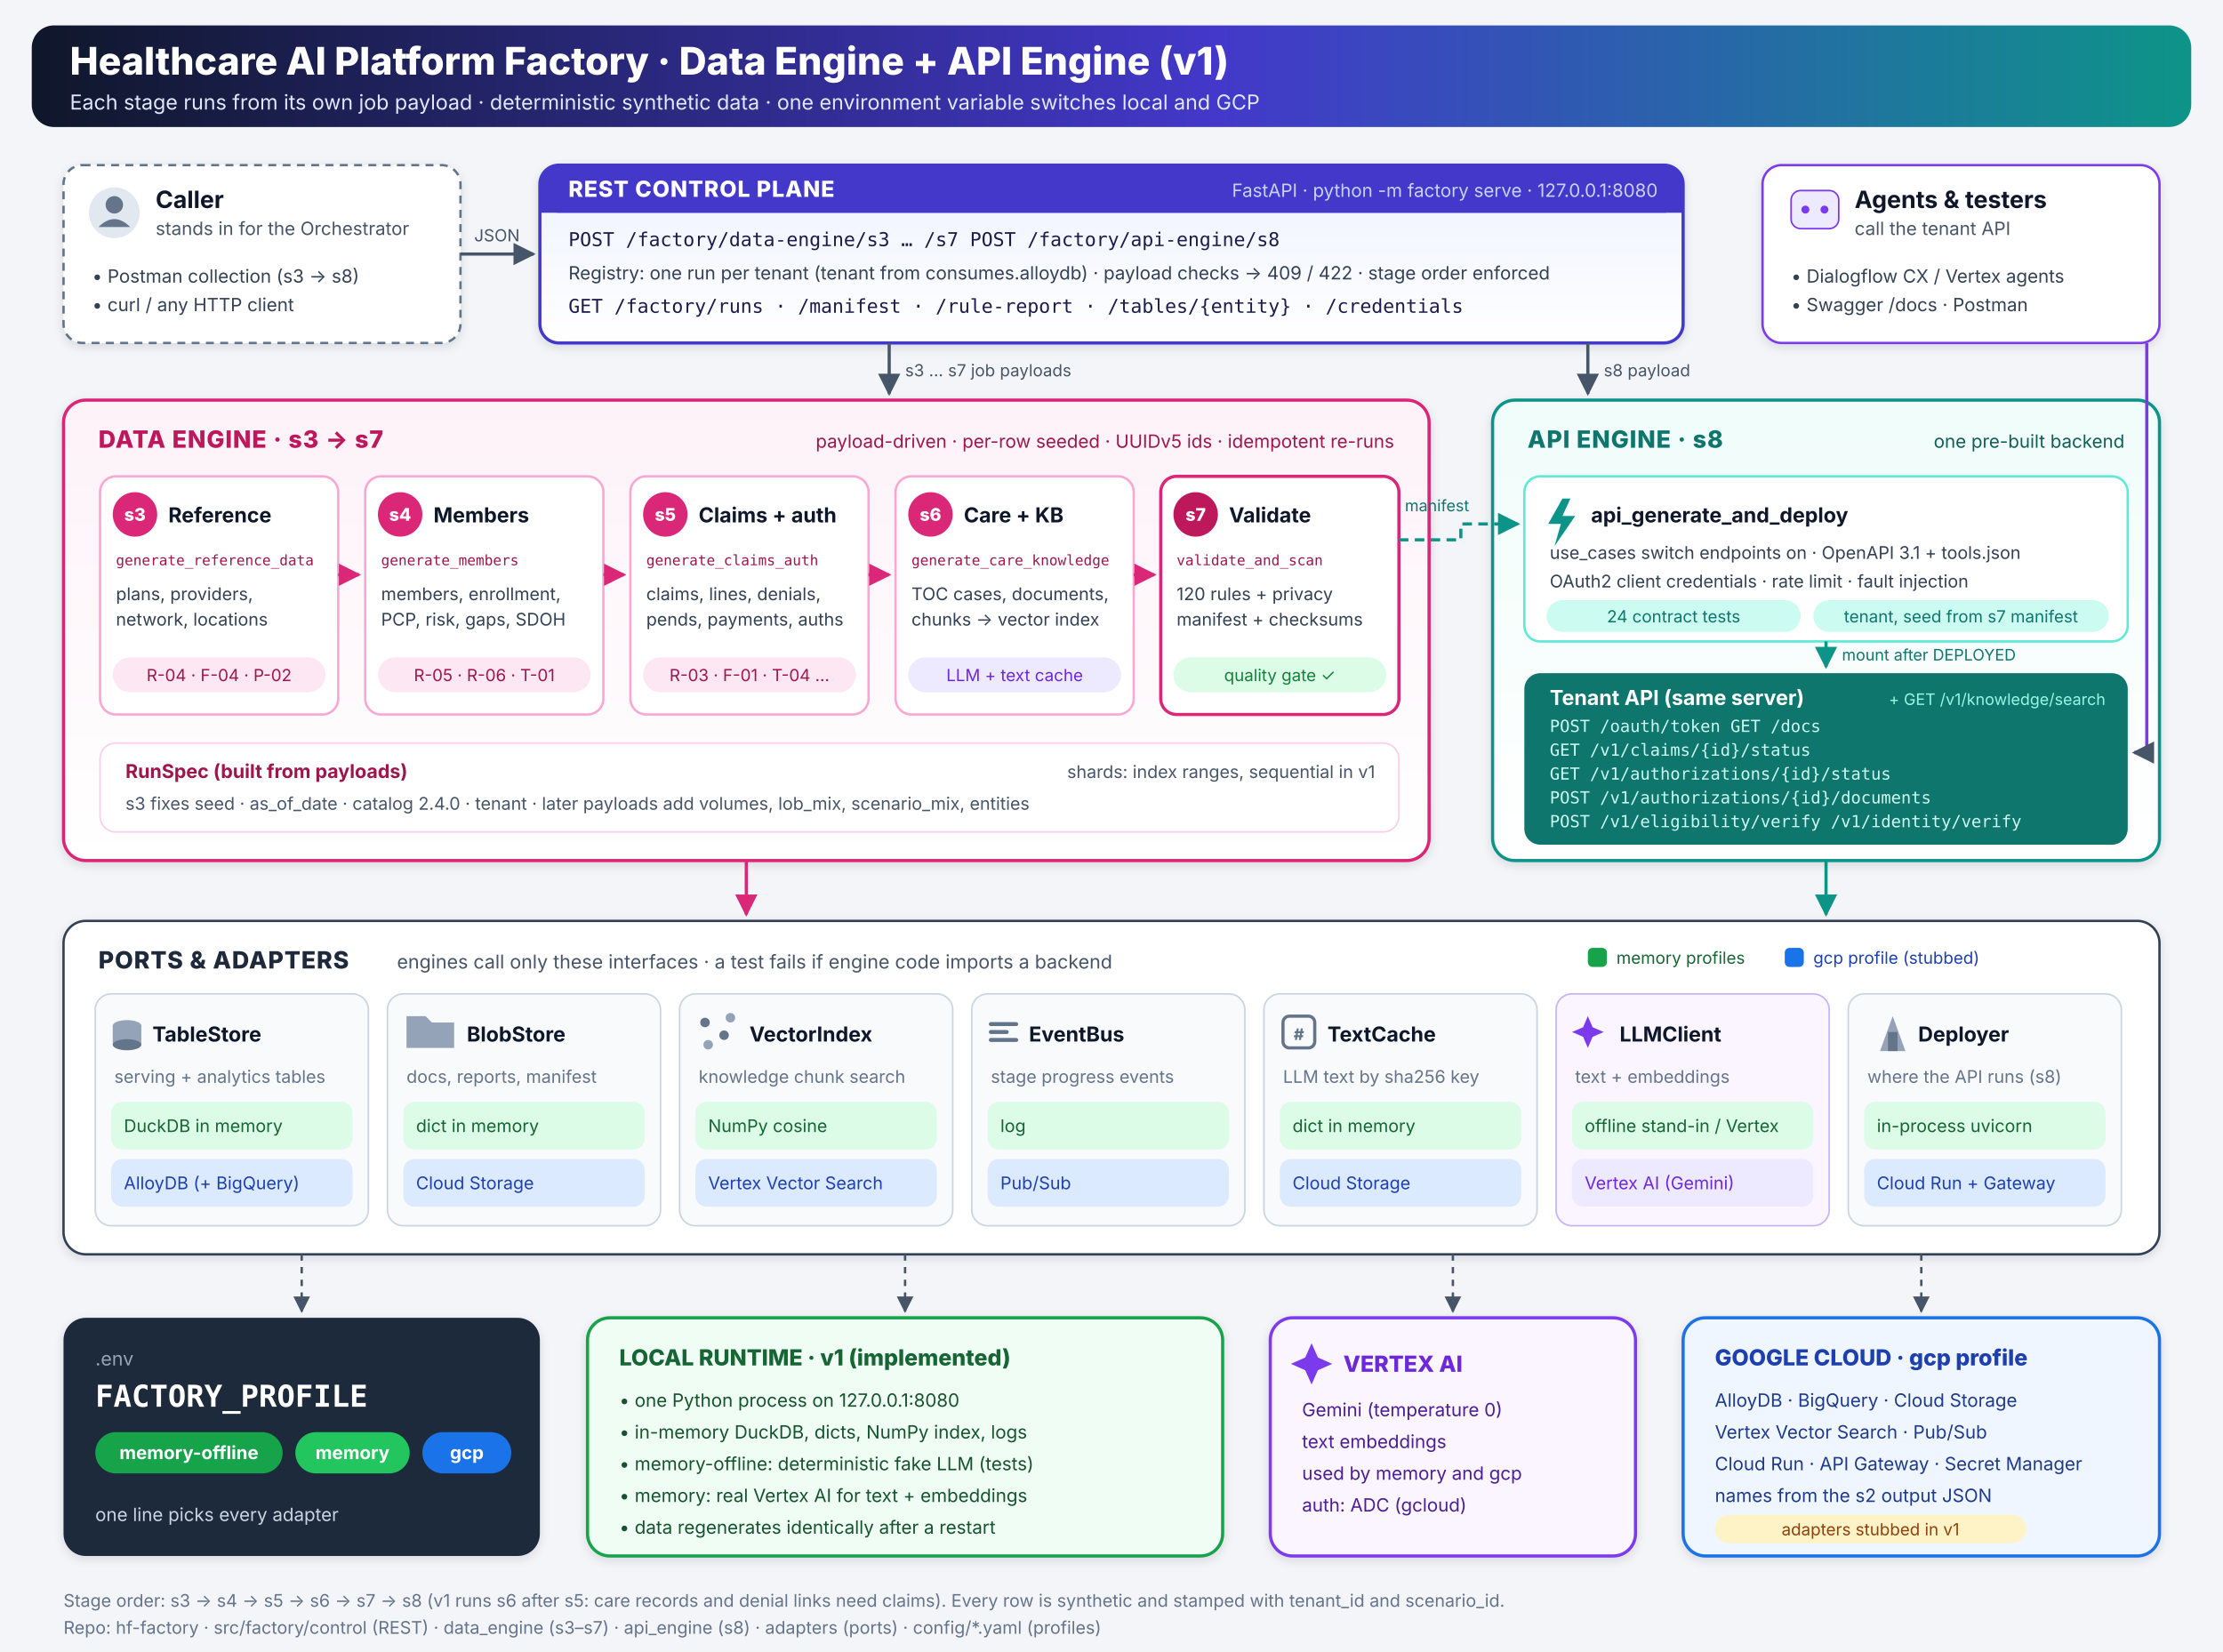
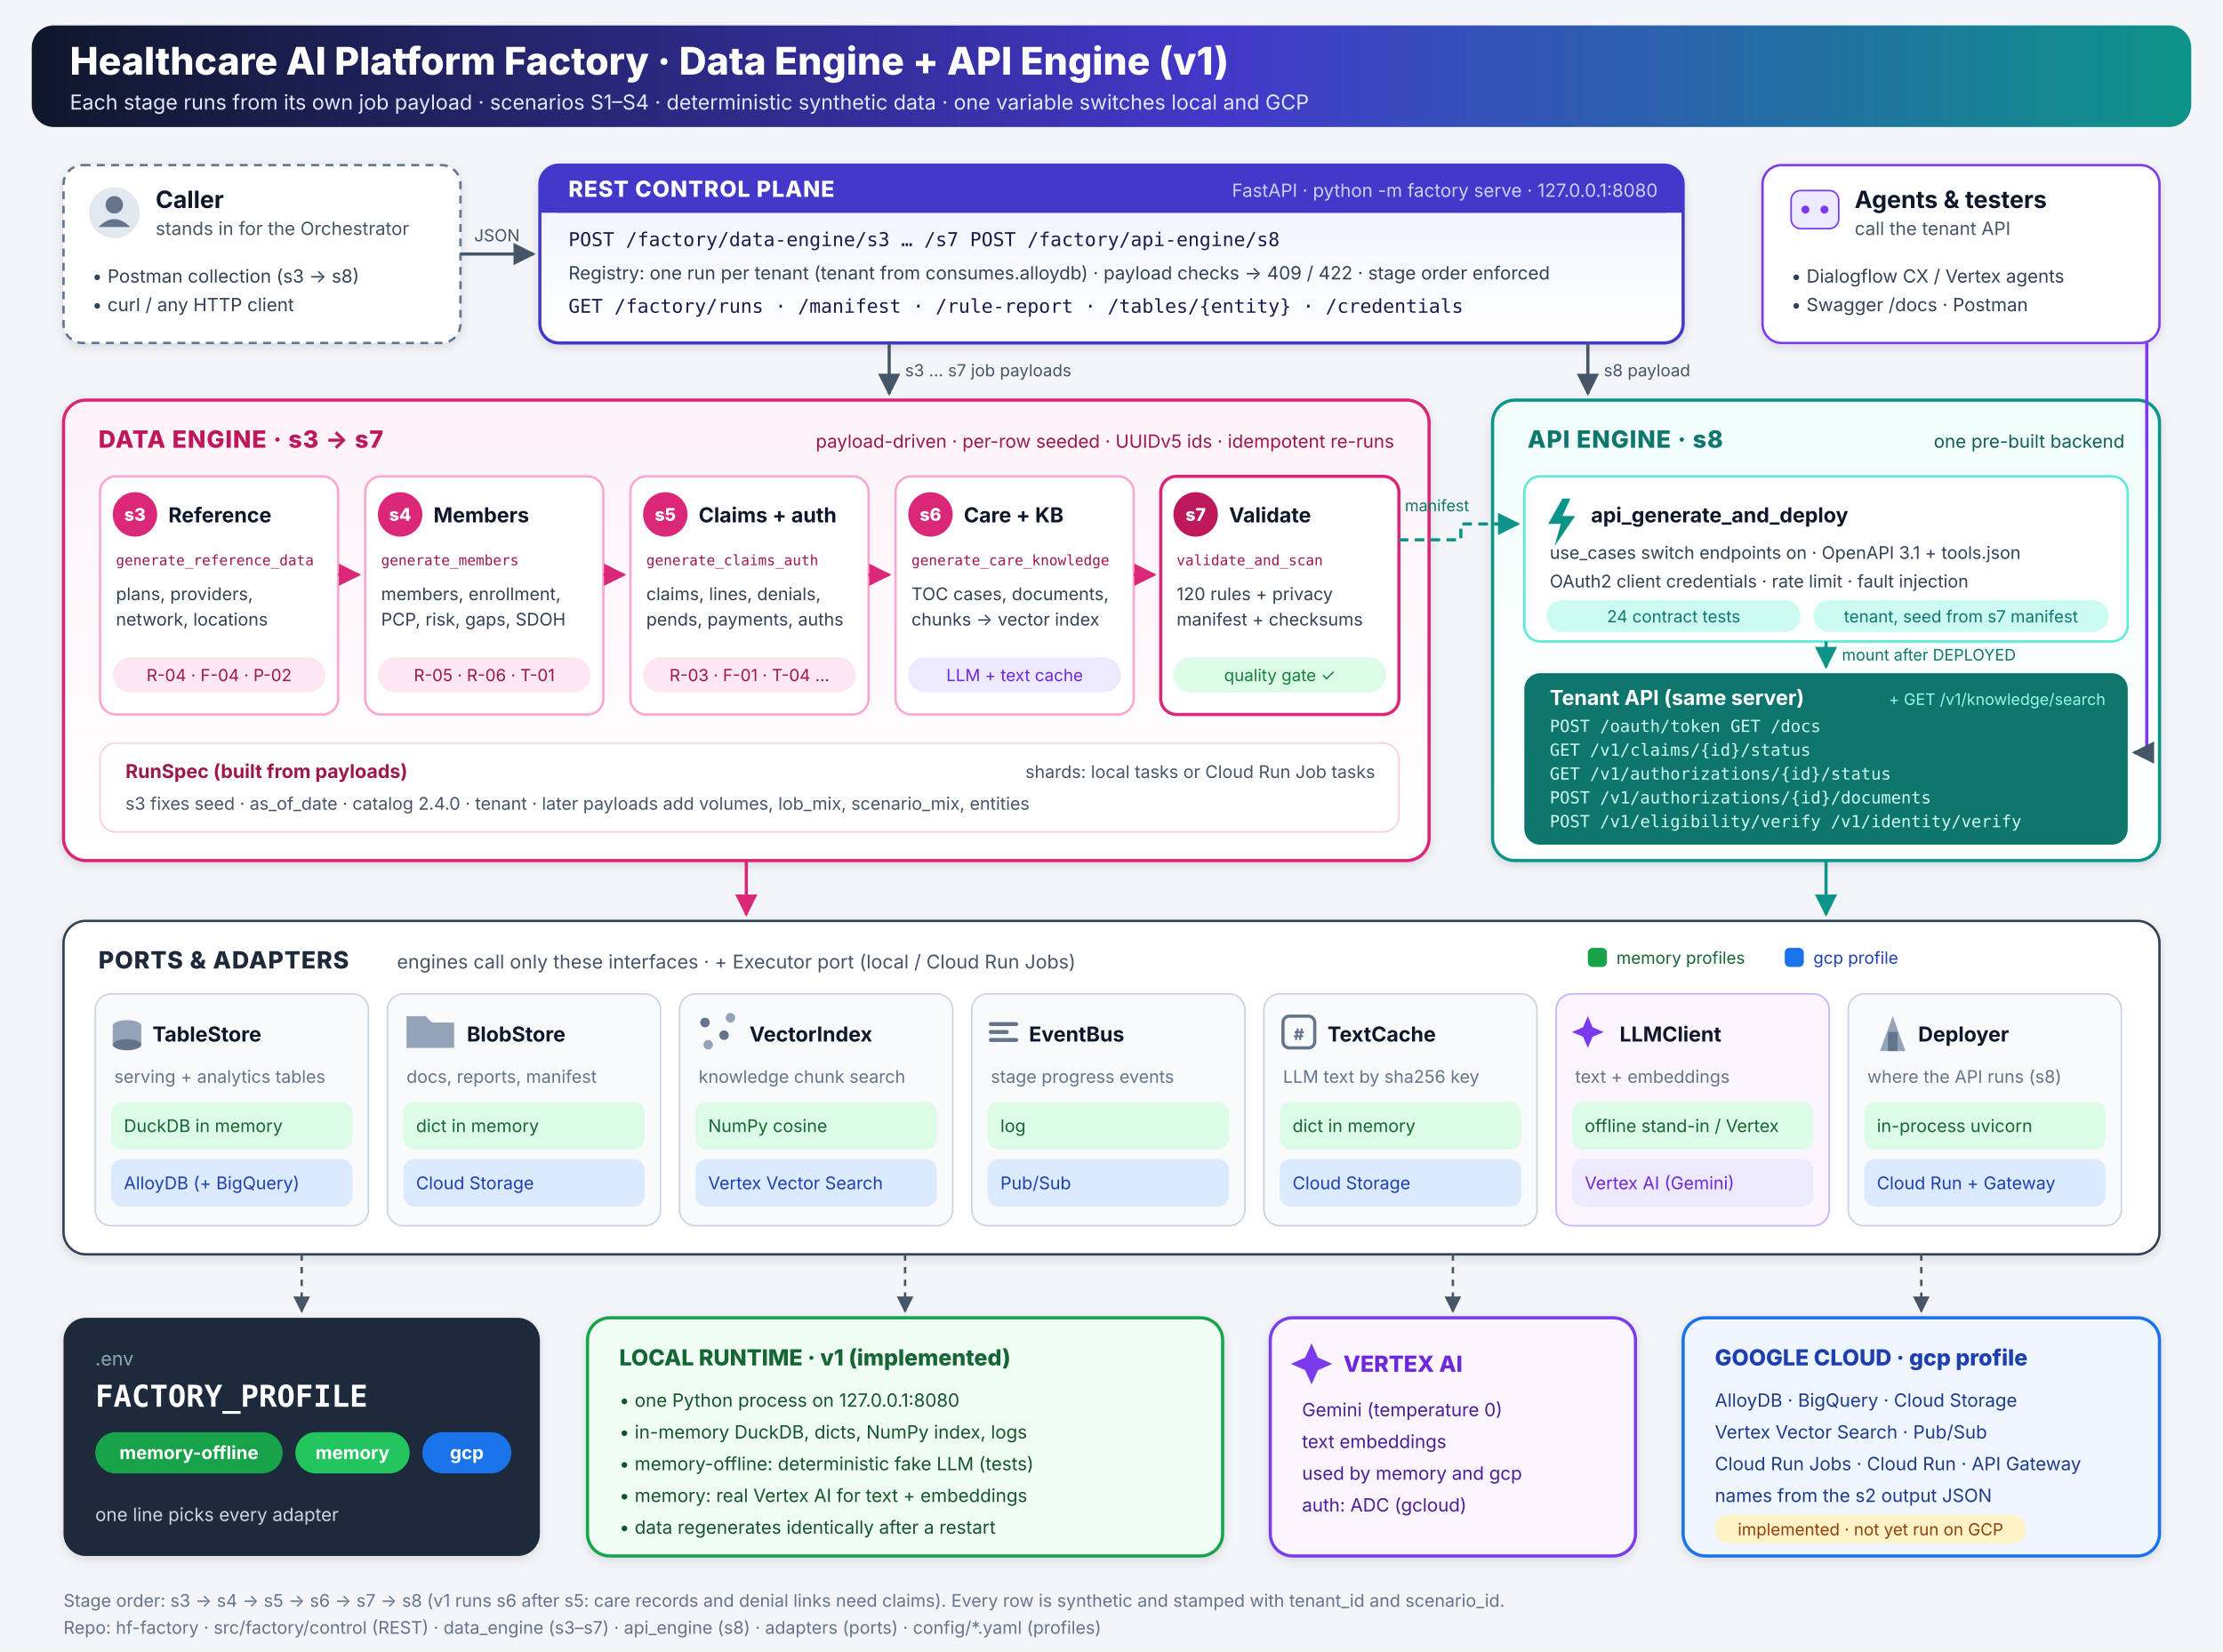
<svg xmlns="http://www.w3.org/2000/svg" viewBox="0 0 1400 1040" width="1400" height="1040" font-family="Segoe UI, Inter, Helvetica, Arial, sans-serif">
  <defs>
    <marker id="arr" viewBox="0 0 10 10" refX="9" refY="5" markerWidth="7" markerHeight="7" orient="auto-start-reverse">
      <path d="M0 0L10 5L0 10z" fill="#475569" />
    </marker>
    <marker id="arr-pink" viewBox="0 0 10 10" refX="9" refY="5" markerWidth="7" markerHeight="7" orient="auto-start-reverse">
      <path d="M0 0L10 5L0 10z" fill="#db2777" />
    </marker>
    <marker id="arr-teal" viewBox="0 0 10 10" refX="9" refY="5" markerWidth="7" markerHeight="7" orient="auto-start-reverse">
      <path d="M0 0L10 5L0 10z" fill="#0d9488" />
    </marker>
    <filter id="shadow" x="-5%" y="-5%" width="110%" height="120%">
      <feDropShadow dx="0" dy="2" stdDeviation="3" flood-color="#0f172a" flood-opacity="0.12" />
    </filter>
    <linearGradient id="hero" x1="0" y1="0" x2="1" y2="0">
      <stop offset="0" stop-color="#0f172a" />
      <stop offset="0.55" stop-color="#4338ca" />
      <stop offset="1" stop-color="#0d9488" />
    </linearGradient>
    <linearGradient id="cp" x1="0" y1="0" x2="0" y2="1">
      <stop offset="0" stop-color="#eef2ff" />
      <stop offset="1" stop-color="#ffffff" />
    </linearGradient>
    <linearGradient id="de" x1="0" y1="0" x2="0" y2="1">
      <stop offset="0" stop-color="#fdf2f8" />
      <stop offset="1" stop-color="#ffffff" />
    </linearGradient>
    <linearGradient id="ae" x1="0" y1="0" x2="0" y2="1">
      <stop offset="0" stop-color="#f0fdfa" />
      <stop offset="1" stop-color="#ffffff" />
    </linearGradient>
  </defs>
  <rect width="1400" height="1040" fill="#f4f5f8" />
  <rect x="20" y="16" width="1360" height="64" rx="14" fill="url(#hero)" />
  <text x="44" y="47" font-size="24" font-weight="800" fill="#ffffff">Healthcare AI Platform Factory · Data Engine + API Engine (v1)</text>
-   <text x="44" y="69" font-size="13" fill="#e0e7ff">Each stage runs from its own job payload · deterministic synthetic data · one environment variable switches local and GCP</text>
+   <text x="44" y="69" font-size="13" fill="#e0e7ff">Each stage runs from its own job payload · scenarios S1–S4 · deterministic synthetic data · one variable switches local and GCP</text>
  <g filter="url(#shadow)">
    <rect x="40" y="104" width="250" height="112" rx="12" fill="#ffffff" stroke="#64748b" stroke-width="1.5" stroke-dasharray="5 4" />
  </g>
  <circle cx="72" cy="134" r="16" fill="#e2e8f0" />
  <circle cx="72" cy="129" r="5.5" fill="#64748b" />
  <path d="M62 143 q10 -10 20 0" fill="#64748b" />
  <text x="98" y="131" font-size="15" font-weight="700" fill="#0f172a">Caller</text>
  <text x="98" y="148" font-size="11.5" fill="#475569">stands in for the Orchestrator</text>
  <text x="58" y="178" font-size="11.5" fill="#334155">• Postman collection (s3 → s8)</text>
  <text x="58" y="196" font-size="11.5" fill="#334155">• curl / any HTTP client</text>
  <g filter="url(#shadow)">
    <rect x="340" y="104" width="720" height="112" rx="12" fill="url(#cp)" stroke="#4338ca" stroke-width="2" />
  </g>
  <rect x="340" y="104" width="720" height="30" rx="12" fill="#4338ca" />
  <rect x="340" y="120" width="720" height="14" fill="#4338ca" />
  <text x="358" y="124" font-size="14" font-weight="800" fill="#ffffff" letter-spacing="0.5">REST CONTROL PLANE</text>
  <text x="1044" y="124" font-size="11.5" fill="#c7d2fe" text-anchor="end">FastAPI · python -m factory serve · 127.0.0.1:8080</text>
  <text x="358" y="155" font-size="12" fill="#1e1b4b" font-family="Consolas, Menlo, monospace">POST /factory/data-engine/s3 … /s7      POST /factory/api-engine/s8</text>
  <text x="358" y="176" font-size="11.5" fill="#334155">Registry: one run per tenant (tenant from consumes.alloydb) · payload checks → 409 / 422 · stage order enforced</text>
  <text x="358" y="197" font-size="12" fill="#1e1b4b" font-family="Consolas, Menlo, monospace">GET /factory/runs · /manifest · /rule-report · /tables/{entity} · /credentials</text>
  <g filter="url(#shadow)">
    <rect x="1110" y="104" width="250" height="112" rx="12" fill="#ffffff" stroke="#7c3aed" stroke-width="1.5" />
  </g>
  <rect x="1128" y="120" width="30" height="24" rx="6" fill="#ede9fe" stroke="#7c3aed" />
  <circle cx="1137" cy="132" r="2.5" fill="#7c3aed" />
  <circle cx="1149" cy="132" r="2.5" fill="#7c3aed" />
  <text x="1168" y="131" font-size="15" font-weight="700" fill="#0f172a">Agents &amp; testers</text>
  <text x="1168" y="148" font-size="11.5" fill="#475569">call the tenant API</text>
  <text x="1128" y="178" font-size="11.5" fill="#334155">• Dialogflow CX / Vertex agents</text>
  <text x="1128" y="196" font-size="11.5" fill="#334155">• Swagger /docs · Postman</text>
  <path d="M290 160 H336" stroke="#475569" stroke-width="2" fill="none" marker-end="url(#arr)" />
  <text x="313" y="152" font-size="10.5" fill="#475569" text-anchor="middle">JSON</text>
  <g filter="url(#shadow)">
    <rect x="40" y="252" width="860" height="290" rx="14" fill="url(#de)" stroke="#db2777" stroke-width="2" />
  </g>
  <text x="62" y="282" font-size="15" font-weight="800" fill="#be185d" letter-spacing="0.5">DATA ENGINE · s3 → s7</text>
  <text x="878" y="282" font-size="11.5" fill="#9d174d" text-anchor="end">payload-driven · per-row seeded · UUIDv5 ids · idempotent re-runs</text>
  <g font-size="11" fill="#334155">
    <rect x="63" y="300" width="150" height="150" rx="10" fill="#ffffff" stroke="#f9a8d4" stroke-width="1.5" />
    <circle cx="85" cy="324" r="14" fill="#db2777" />
    <text x="85" y="328" font-size="11" font-weight="800" fill="#ffffff" text-anchor="middle">s3</text>
    <text x="106" y="329" font-size="13" font-weight="700" fill="#0f172a">Reference</text>
    <text x="73" y="356" font-size="9" fill="#9d174d" font-family="Consolas, Menlo, monospace">generate_reference_data</text>
    <text x="73" y="378">plans, providers,</text>
    <text x="73" y="394">network, locations</text>
    <rect x="71" y="414" width="134" height="22" rx="11" fill="#fce7f3" />
    <text x="138" y="429" font-size="10.5" fill="#9d174d" text-anchor="middle">R-04 · F-04 · P-02</text>
    <rect x="230" y="300" width="150" height="150" rx="10" fill="#ffffff" stroke="#f9a8d4" stroke-width="1.5" />
    <circle cx="252" cy="324" r="14" fill="#db2777" />
    <text x="252" y="328" font-size="11" font-weight="800" fill="#ffffff" text-anchor="middle">s4</text>
    <text x="273" y="329" font-size="13" font-weight="700" fill="#0f172a">Members</text>
    <text x="240" y="356" font-size="9" fill="#9d174d" font-family="Consolas, Menlo, monospace">generate_members</text>
    <text x="240" y="378">members, enrollment,</text>
    <text x="240" y="394">PCP, risk, gaps, SDOH</text>
    <rect x="238" y="414" width="134" height="22" rx="11" fill="#fce7f3" />
    <text x="305" y="429" font-size="10.5" fill="#9d174d" text-anchor="middle">R-05 · R-06 · T-01</text>
    <rect x="397" y="300" width="150" height="150" rx="10" fill="#ffffff" stroke="#f9a8d4" stroke-width="1.5" />
    <circle cx="419" cy="324" r="14" fill="#db2777" />
    <text x="419" y="328" font-size="11" font-weight="800" fill="#ffffff" text-anchor="middle">s5</text>
    <text x="440" y="329" font-size="13" font-weight="700" fill="#0f172a">Claims + auth</text>
    <text x="407" y="356" font-size="9" fill="#9d174d" font-family="Consolas, Menlo, monospace">generate_claims_auth</text>
    <text x="407" y="378">claims, lines, denials,</text>
    <text x="407" y="394">pends, payments, auths</text>
    <rect x="405" y="414" width="134" height="22" rx="11" fill="#fce7f3" />
    <text x="472" y="429" font-size="10.5" fill="#9d174d" text-anchor="middle">R-03 · F-01 · T-04 …</text>
    <rect x="564" y="300" width="150" height="150" rx="10" fill="#ffffff" stroke="#f9a8d4" stroke-width="1.5" />
    <circle cx="586" cy="324" r="14" fill="#db2777" />
    <text x="586" y="328" font-size="11" font-weight="800" fill="#ffffff" text-anchor="middle">s6</text>
    <text x="607" y="329" font-size="13" font-weight="700" fill="#0f172a">Care + KB</text>
    <text x="574" y="356" font-size="9" fill="#9d174d" font-family="Consolas, Menlo, monospace">generate_care_knowledge</text>
    <text x="574" y="378">TOC cases, documents,</text>
    <text x="574" y="394">chunks → vector index</text>
    <rect x="572" y="414" width="134" height="22" rx="11" fill="#ede9fe" />
    <text x="639" y="429" font-size="10.5" fill="#6d28d9" text-anchor="middle">LLM + text cache</text>
    <rect x="731" y="300" width="150" height="150" rx="10" fill="#ffffff" stroke="#db2777" stroke-width="2" />
    <circle cx="753" cy="324" r="14" fill="#be185d" />
    <text x="753" y="328" font-size="11" font-weight="800" fill="#ffffff" text-anchor="middle">s7</text>
    <text x="774" y="329" font-size="13" font-weight="700" fill="#0f172a">Validate</text>
    <text x="741" y="356" font-size="9" fill="#9d174d" font-family="Consolas, Menlo, monospace">validate_and_scan</text>
    <text x="741" y="378">120 rules + privacy</text>
    <text x="741" y="394">manifest + checksums</text>
    <rect x="739" y="414" width="134" height="22" rx="11" fill="#dcfce7" />
    <text x="806" y="429" font-size="10.5" fill="#15803d" text-anchor="middle">quality gate ✓</text>
  </g>
  <g stroke="#db2777" stroke-width="2" fill="none">
    <path d="M213 362 H226" marker-end="url(#arr-pink)" />
    <path d="M380 362 H393" marker-end="url(#arr-pink)" />
    <path d="M547 362 H560" marker-end="url(#arr-pink)" />
    <path d="M714 362 H727" marker-end="url(#arr-pink)" />
  </g>
  <rect x="63" y="468" width="818" height="56" rx="10" fill="#ffffff" stroke="#fbcfe8" />
  <text x="79" y="490" font-size="12" font-weight="700" fill="#9d174d">RunSpec (built from payloads)</text>
  <text x="79" y="510" font-size="11" fill="#475569">s3 fixes seed · as_of_date · catalog 2.4.0 · tenant · later payloads add volumes, lob_mix, scenario_mix, entities</text>
-   <text x="866" y="490" font-size="11" fill="#475569" text-anchor="end">shards: index ranges, sequential in v1</text>
+   <text x="866" y="490" font-size="11" fill="#475569" text-anchor="end">shards: local tasks or Cloud Run Job tasks</text>
  <path d="M560 216 V248" stroke="#475569" stroke-width="2" fill="none" marker-end="url(#arr)" />
  <text x="570" y="237" font-size="10.5" fill="#475569">s3 … s7 job payloads</text>
  <g filter="url(#shadow)">
    <rect x="940" y="252" width="420" height="290" rx="14" fill="url(#ae)" stroke="#0d9488" stroke-width="2" />
  </g>
  <text x="962" y="282" font-size="15" font-weight="800" fill="#0f766e" letter-spacing="0.5">API ENGINE · s8</text>
  <text x="1338" y="282" font-size="11.5" fill="#115e59" text-anchor="end">one pre-built backend</text>
  <rect x="960" y="300" width="380" height="104" rx="10" fill="#ffffff" stroke="#5eead4" stroke-width="1.5" />
  <path d="M984 314 l-9 16 h8 l-4 14 l13 -19 h-8 l5 -11z" fill="#0d9488" />
  <text x="1002" y="329" font-size="13" font-weight="700" fill="#0f172a">api_generate_and_deploy</text>
  <text x="976" y="352" font-size="11" fill="#334155">use_cases switch endpoints on · OpenAPI 3.1 + tools.json</text>
  <text x="976" y="370" font-size="11" fill="#334155">OAuth2 client credentials · rate limit · fault injection</text>
  <rect x="974" y="378" width="160" height="20" rx="10" fill="#ccfbf1" />
  <text x="1054" y="392" font-size="10.5" fill="#0f766e" text-anchor="middle">24 contract tests</text>
  <rect x="1142" y="378" width="186" height="20" rx="10" fill="#ccfbf1" />
  <text x="1235" y="392" font-size="10.5" fill="#0f766e" text-anchor="middle">tenant, seed from s7 manifest</text>
  <path d="M1150 404 V420" stroke="#0d9488" stroke-width="2" fill="none" marker-end="url(#arr-teal)" />
  <text x="1160" y="416" font-size="10" fill="#0f766e">mount after DEPLOYED</text>
  <rect x="960" y="424" width="380" height="108" rx="10" fill="#0f766e" />
  <text x="976" y="444" font-size="13" font-weight="700" fill="#ffffff">Tenant API (same server)</text>
  <g font-family="Consolas, Menlo, monospace" font-size="10.5" fill="#ccfbf1">
    <text x="976" y="461">POST /oauth/token        GET /docs</text>
    <text x="976" y="476">GET  /v1/claims/{id}/status</text>
    <text x="976" y="491">GET  /v1/authorizations/{id}/status</text>
    <text x="976" y="506">POST /v1/authorizations/{id}/documents</text>
    <text x="976" y="521">POST /v1/eligibility/verify  /v1/identity/verify</text>
  </g>
  <text x="1326" y="444" font-size="10" fill="#99f6e4" text-anchor="end">+ GET /v1/knowledge/search</text>
  <path d="M1000 216 V248" stroke="#475569" stroke-width="2" fill="none" marker-end="url(#arr)" />
  <text x="1010" y="237" font-size="10.5" fill="#475569">s8 payload</text>
  <path d="M881 340 H920 V330 H956" stroke="#0d9488" stroke-width="2" fill="none" marker-end="url(#arr-teal)" stroke-dasharray="6 4" />
  <text x="905" y="322" font-size="10" fill="#0f766e" text-anchor="middle">manifest</text>
  <path d="M1352 216 V474 H1344" stroke="#7c3aed" stroke-width="2" fill="none" marker-end="url(#arr)" />
  <g filter="url(#shadow)">
    <rect x="40" y="580" width="1320" height="210" rx="14" fill="#ffffff" stroke="#334155" stroke-width="1.5" />
  </g>
  <text x="62" y="610" font-size="15" font-weight="800" fill="#1e293b" letter-spacing="0.5">PORTS &amp; ADAPTERS</text>
-   <text x="250" y="610" font-size="12" fill="#475569">engines call only these interfaces · a test fails if engine code imports a backend</text>
+   <text x="250" y="610" font-size="12" fill="#475569">engines call only these interfaces · + Executor port (local / Cloud Run Jobs)</text>
  <g font-size="10.5">
    <rect x="1000" y="597" width="12" height="12" rx="3" fill="#16a34a" />
    <text x="1018" y="607" fill="#166534">memory profiles</text>
    <rect x="1124" y="597" width="12" height="12" rx="3" fill="#1a73e8" />
-     <text x="1142" y="607" fill="#1e40af">gcp profile (stubbed)</text>
+     <text x="1142" y="607" fill="#1e40af">gcp profile</text>
  </g>
  <g font-size="11">
    <rect x="60" y="626" width="172" height="146" rx="10" fill="#f8fafc" stroke="#cbd5e1" />
    <ellipse cx="80" cy="646" rx="9" ry="3.5" fill="#94a3b8" />
    <rect x="71" y="646" width="18" height="12" fill="#94a3b8" />
    <ellipse cx="80" cy="658" rx="9" ry="3.5" fill="#64748b" />
    <text x="96" y="656" font-size="13" font-weight="700" fill="#0f172a">TableStore</text>
    <text x="72" y="682" fill="#64748b">serving + analytics tables</text>
    <rect x="70" y="694" width="152" height="30" rx="7" fill="#dcfce7" />
    <text x="78" y="713" fill="#166534">DuckDB in memory</text>
    <rect x="70" y="730" width="152" height="30" rx="7" fill="#dbeafe" />
    <text x="78" y="749" fill="#1e40af">AlloyDB (+ BigQuery)</text>
    <rect x="244" y="626" width="172" height="146" rx="10" fill="#f8fafc" stroke="#cbd5e1" />
    <path d="M256 640 h12 l4 4 h14 v16 h-30z" fill="#94a3b8" />
    <text x="294" y="656" font-size="13" font-weight="700" fill="#0f172a">BlobStore</text>
    <text x="256" y="682" fill="#64748b">docs, reports, manifest</text>
    <rect x="254" y="694" width="152" height="30" rx="7" fill="#dcfce7" />
    <text x="262" y="713" fill="#166534">dict in memory</text>
    <rect x="254" y="730" width="152" height="30" rx="7" fill="#dbeafe" />
    <text x="262" y="749" fill="#1e40af">Cloud Storage</text>
    <rect x="428" y="626" width="172" height="146" rx="10" fill="#f8fafc" stroke="#cbd5e1" />
    <circle cx="444" cy="644" r="3" fill="#64748b" />
    <circle cx="456" cy="652" r="3" fill="#64748b" />
    <circle cx="446" cy="658" r="3" fill="#94a3b8" />
    <circle cx="460" cy="641" r="3" fill="#94a3b8" />
    <text x="472" y="656" font-size="13" font-weight="700" fill="#0f172a">VectorIndex</text>
    <text x="440" y="682" fill="#64748b">knowledge chunk search</text>
    <rect x="438" y="694" width="152" height="30" rx="7" fill="#dcfce7" />
    <text x="446" y="713" fill="#166534">NumPy cosine</text>
    <rect x="438" y="730" width="152" height="30" rx="7" fill="#dbeafe" />
    <text x="446" y="749" fill="#1e40af">Vertex Vector Search</text>
    <rect x="612" y="626" width="172" height="146" rx="10" fill="#f8fafc" stroke="#cbd5e1" />
    <path d="M624 650 h10 M624 645 h16 M624 655 h16" stroke="#64748b" stroke-width="2.5" stroke-linecap="round" />
    <text x="648" y="656" font-size="13" font-weight="700" fill="#0f172a">EventBus</text>
    <text x="624" y="682" fill="#64748b">stage progress events</text>
    <rect x="622" y="694" width="152" height="30" rx="7" fill="#dcfce7" />
    <text x="630" y="713" fill="#166534">log</text>
    <rect x="622" y="730" width="152" height="30" rx="7" fill="#dbeafe" />
    <text x="630" y="749" fill="#1e40af">Pub/Sub</text>
    <rect x="796" y="626" width="172" height="146" rx="10" fill="#f8fafc" stroke="#cbd5e1" />
    <rect x="808" y="640" width="20" height="20" rx="4" fill="none" stroke="#64748b" stroke-width="2" />
    <text x="818" y="655" font-size="10" font-weight="800" fill="#64748b" text-anchor="middle">#</text>
    <text x="836" y="656" font-size="13" font-weight="700" fill="#0f172a">TextCache</text>
    <text x="808" y="682" fill="#64748b">LLM text by sha256 key</text>
    <rect x="806" y="694" width="152" height="30" rx="7" fill="#dcfce7" />
    <text x="814" y="713" fill="#166534">dict in memory</text>
    <rect x="806" y="730" width="152" height="30" rx="7" fill="#dbeafe" />
    <text x="814" y="749" fill="#1e40af">Cloud Storage</text>
    <rect x="980" y="626" width="172" height="146" rx="10" fill="#faf5ff" stroke="#c4b5fd" />
    <path d="M1000 640 l3 7 l7 3 l-7 3 l-3 7 l-3 -7 l-7 -3 l7 -3z" fill="#7c3aed" />
    <text x="1020" y="656" font-size="13" font-weight="700" fill="#0f172a">LLMClient</text>
    <text x="992" y="682" fill="#64748b">text + embeddings</text>
    <rect x="990" y="694" width="152" height="30" rx="7" fill="#dcfce7" />
    <text x="998" y="713" fill="#166534">offline stand-in / Vertex</text>
    <rect x="990" y="730" width="152" height="30" rx="7" fill="#ede9fe" />
    <text x="998" y="749" fill="#6d28d9">Vertex AI (Gemini)</text>
    <rect x="1164" y="626" width="172" height="146" rx="10" fill="#f8fafc" stroke="#cbd5e1" />
    <path d="M1184 662 l8 -22 l8 22 z" fill="#94a3b8" />
    <rect x="1189" y="650" width="6" height="12" fill="#64748b" />
    <text x="1208" y="656" font-size="13" font-weight="700" fill="#0f172a">Deployer</text>
    <text x="1176" y="682" fill="#64748b">where the API runs (s8)</text>
    <rect x="1174" y="694" width="152" height="30" rx="7" fill="#dcfce7" />
    <text x="1182" y="713" fill="#166534">in-process uvicorn</text>
    <rect x="1174" y="730" width="152" height="30" rx="7" fill="#dbeafe" />
    <text x="1182" y="749" fill="#1e40af">Cloud Run + Gateway</text>
  </g>
  <path d="M470 542 V576" stroke="#db2777" stroke-width="2" fill="none" marker-end="url(#arr-pink)" />
  <path d="M1150 542 V576" stroke="#0d9488" stroke-width="2" fill="none" marker-end="url(#arr-teal)" />
  <g filter="url(#shadow)">
    <rect x="40" y="830" width="300" height="150" rx="14" fill="#1e293b" />
  </g>
  <text x="60" y="860" font-size="12" fill="#94a3b8">.env</text>
  <text x="60" y="886" font-size="19" font-weight="800" fill="#ffffff" font-family="Consolas, Menlo, monospace">FACTORY_PROFILE</text>
  <rect x="60" y="902" width="118" height="26" rx="13" fill="#16a34a" />
  <text x="119" y="919" font-size="11.5" font-weight="700" fill="#ffffff" text-anchor="middle">memory-offline</text>
  <rect x="186" y="902" width="72" height="26" rx="13" fill="#22c55e" />
  <text x="222" y="919" font-size="11.5" font-weight="700" fill="#ffffff" text-anchor="middle">memory</text>
  <rect x="266" y="902" width="56" height="26" rx="13" fill="#1a73e8" />
  <text x="294" y="919" font-size="11.5" font-weight="700" fill="#ffffff" text-anchor="middle">gcp</text>
  <text x="60" y="958" font-size="11.5" fill="#cbd5e1">one line picks every adapter</text>
  <g filter="url(#shadow)">
    <rect x="370" y="830" width="400" height="150" rx="14" fill="#f0fdf4" stroke="#16a34a" stroke-width="2" />
  </g>
  <text x="390" y="860" font-size="14" font-weight="800" fill="#166534">LOCAL RUNTIME · v1 (implemented)</text>
  <g font-size="11.5" fill="#14532d">
    <text x="390" y="886">• one Python process on 127.0.0.1:8080</text>
    <text x="390" y="906">• in-memory DuckDB, dicts, NumPy index, logs</text>
    <text x="390" y="926">• memory-offline: deterministic fake LLM (tests)</text>
    <text x="390" y="946">• memory: real Vertex AI for text + embeddings</text>
    <text x="390" y="966">• data regenerates identically after a restart</text>
  </g>
  <g filter="url(#shadow)">
    <rect x="800" y="830" width="230" height="150" rx="14" fill="#faf5ff" stroke="#7c3aed" stroke-width="2" />
  </g>
  <path d="M826 846 l4 9 l9 4 l-9 4 l-4 9 l-4 -9 l-9 -4 l9 -4z" fill="#7c3aed" />
  <text x="846" y="864" font-size="14" font-weight="800" fill="#6d28d9">VERTEX AI</text>
  <g font-size="11.5" fill="#4c1d95">
    <text x="820" y="892">Gemini (temperature 0)</text>
    <text x="820" y="912">text embeddings</text>
    <text x="820" y="932">used by memory and gcp</text>
    <text x="820" y="952">auth: ADC (gcloud)</text>
  </g>
  <g filter="url(#shadow)">
    <rect x="1060" y="830" width="300" height="150" rx="14" fill="#eff6ff" stroke="#1a73e8" stroke-width="2" />
  </g>
  <text x="1080" y="860" font-size="14" font-weight="800" fill="#1e40af">GOOGLE CLOUD · gcp profile</text>
  <g font-size="11.5" fill="#1e3a8a">
    <text x="1080" y="886">AlloyDB · BigQuery · Cloud Storage</text>
    <text x="1080" y="906">Vertex Vector Search · Pub/Sub</text>
-     <text x="1080" y="926">Cloud Run · API Gateway · Secret Manager</text>
+     <text x="1080" y="926">Cloud Run Jobs · Cloud Run · API Gateway</text>
    <text x="1080" y="946">names from the s2 output JSON</text>
  </g>
  <rect x="1080" y="954" width="196" height="18" rx="9" fill="#fef3c7" />
-   <text x="1178" y="967" font-size="10.5" fill="#92400e" text-anchor="middle">adapters stubbed in v1</text>
+   <text x="1178" y="967" font-size="10.5" fill="#92400e" text-anchor="middle">implemented · not yet run on GCP</text>
  <g stroke="#475569" stroke-width="1.5" fill="none" stroke-dasharray="4 4">
    <path d="M190 790 V826" marker-end="url(#arr)" />
    <path d="M570 790 V826" marker-end="url(#arr)" />
    <path d="M915 790 V826" marker-end="url(#arr)" />
    <path d="M1210 790 V826" marker-end="url(#arr)" />
  </g>
  <text x="40" y="1012" font-size="11" fill="#64748b">Stage order: s3 → s4 → s5 → s6 → s7 → s8 (v1 runs s6 after s5: care records and denial links need claims). Every row is synthetic and stamped with tenant_id and scenario_id.</text>
  <text x="40" y="1029" font-size="11" fill="#64748b">Repo: hf-factory · src/factory/control (REST) · data_engine (s3–s7) · api_engine (s8) · adapters (ports) · config/*.yaml (profiles)</text>
</svg>
